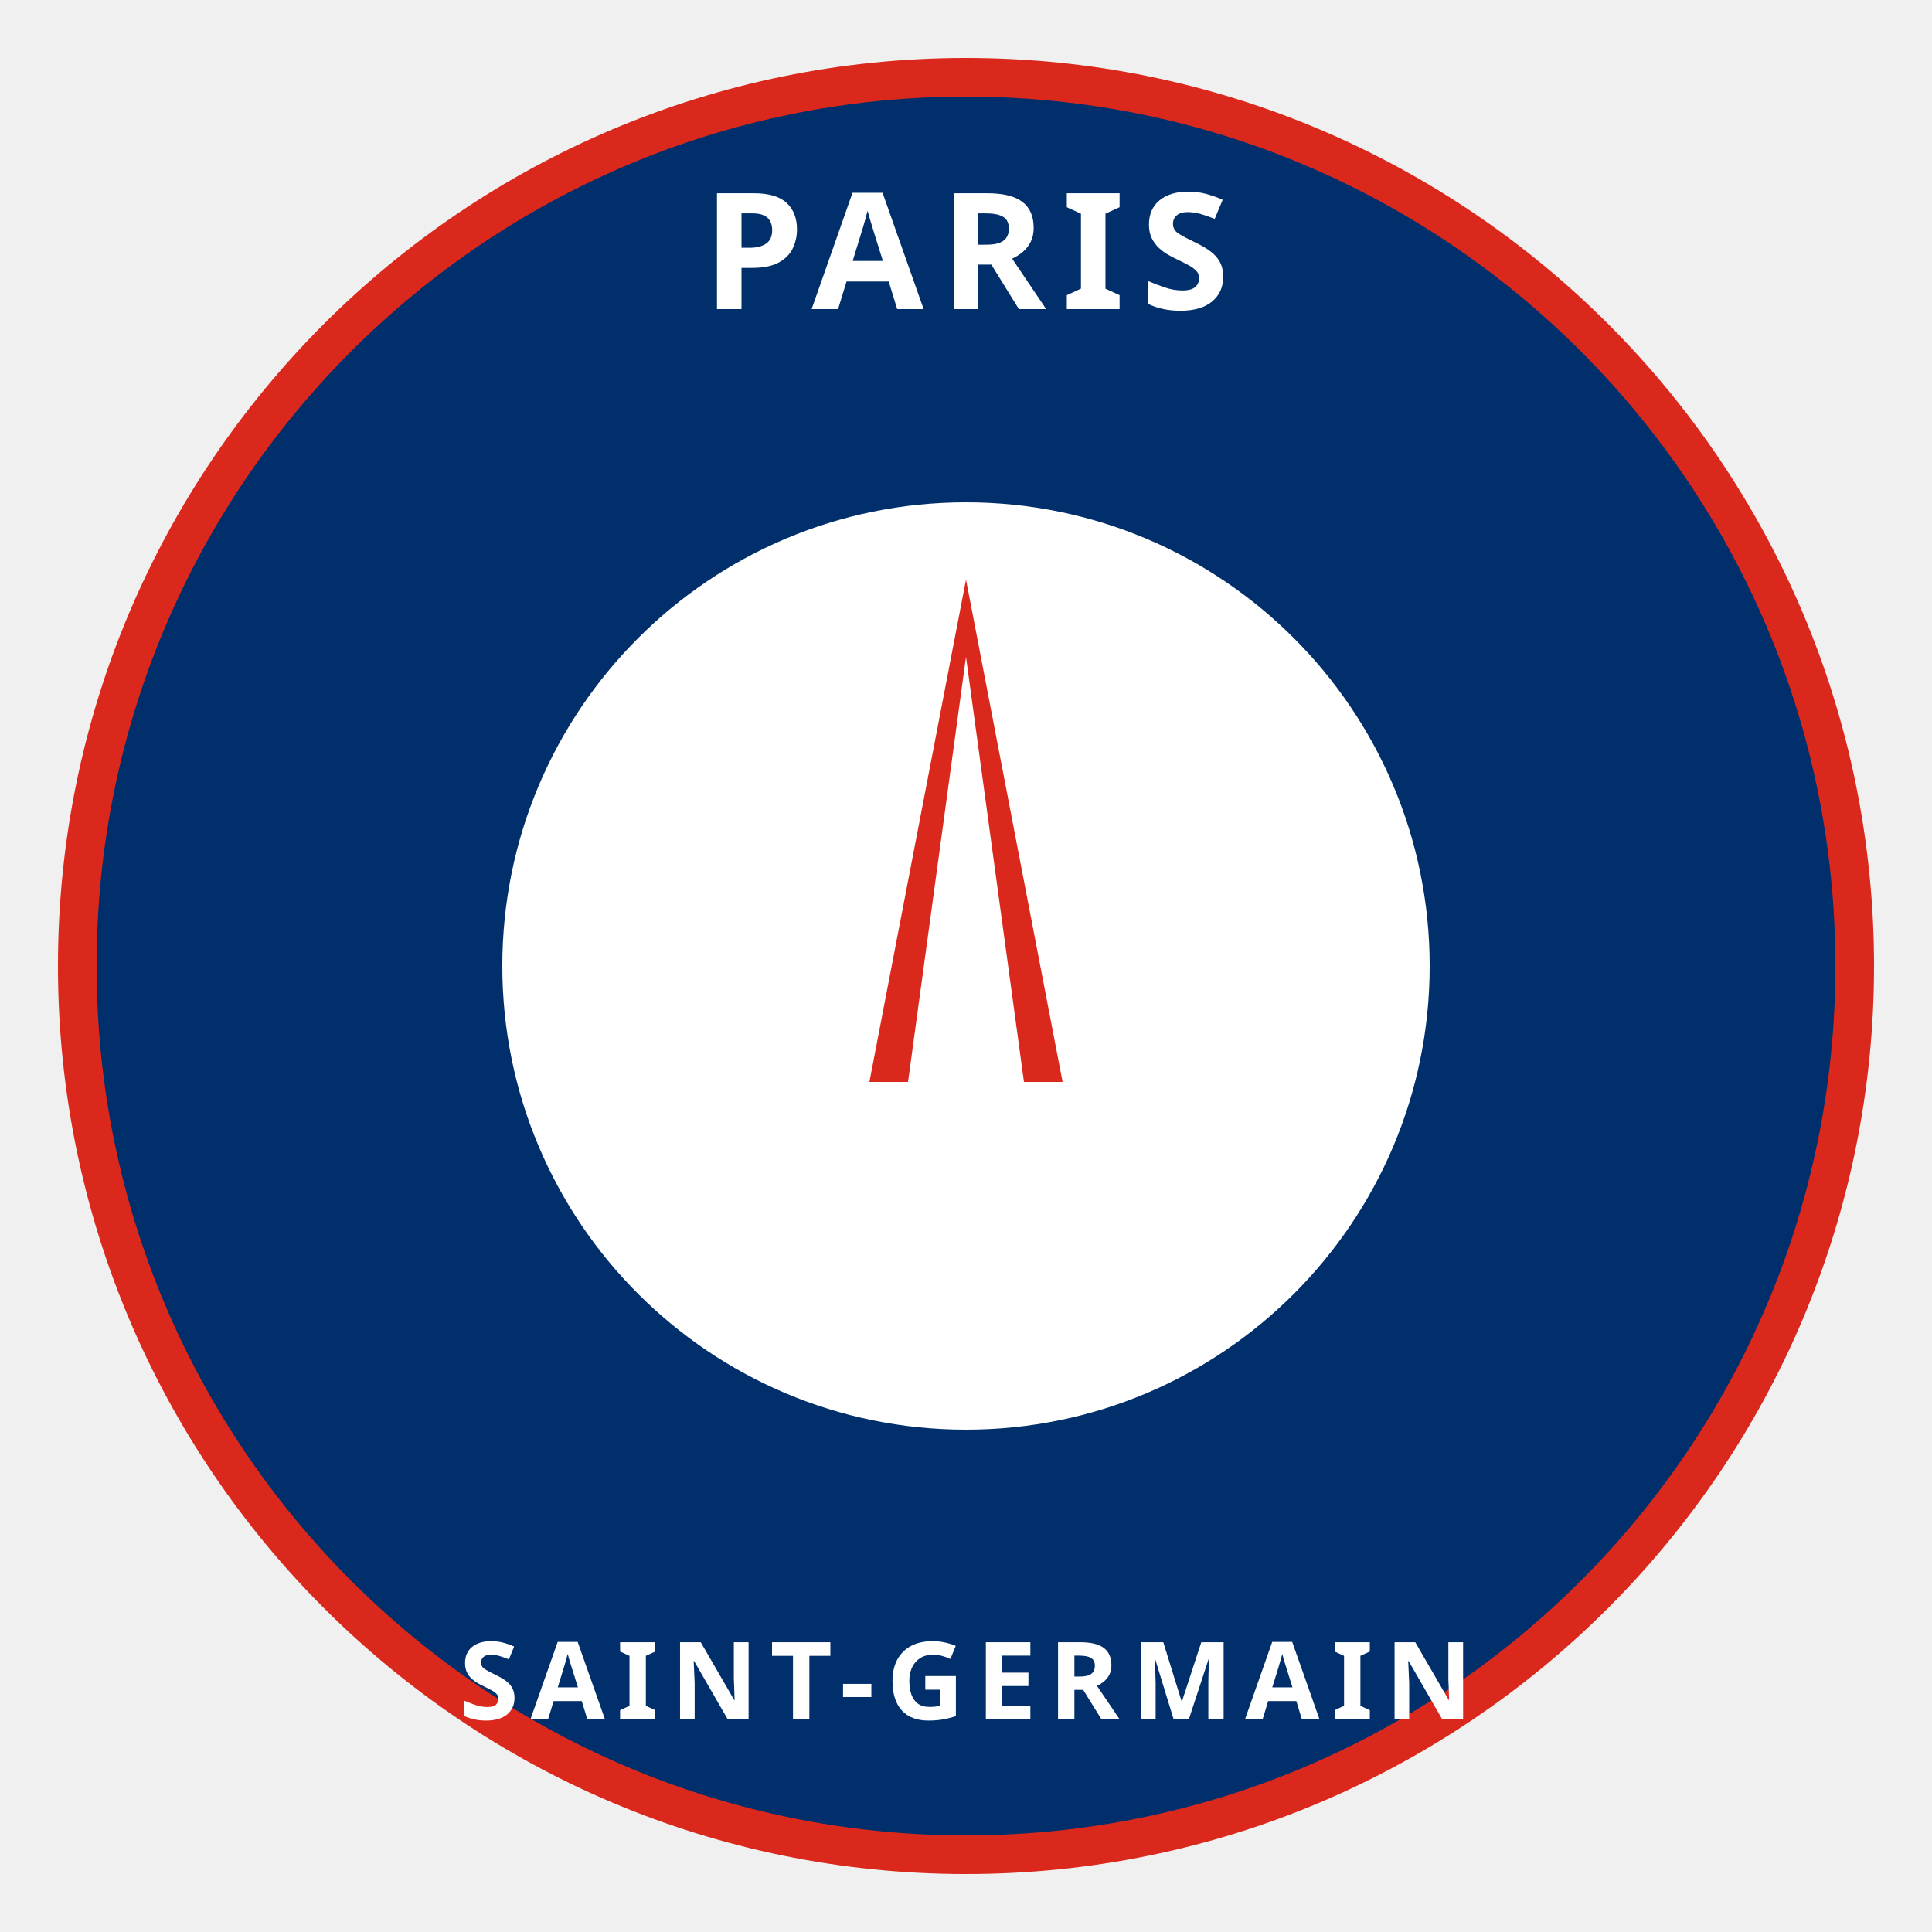
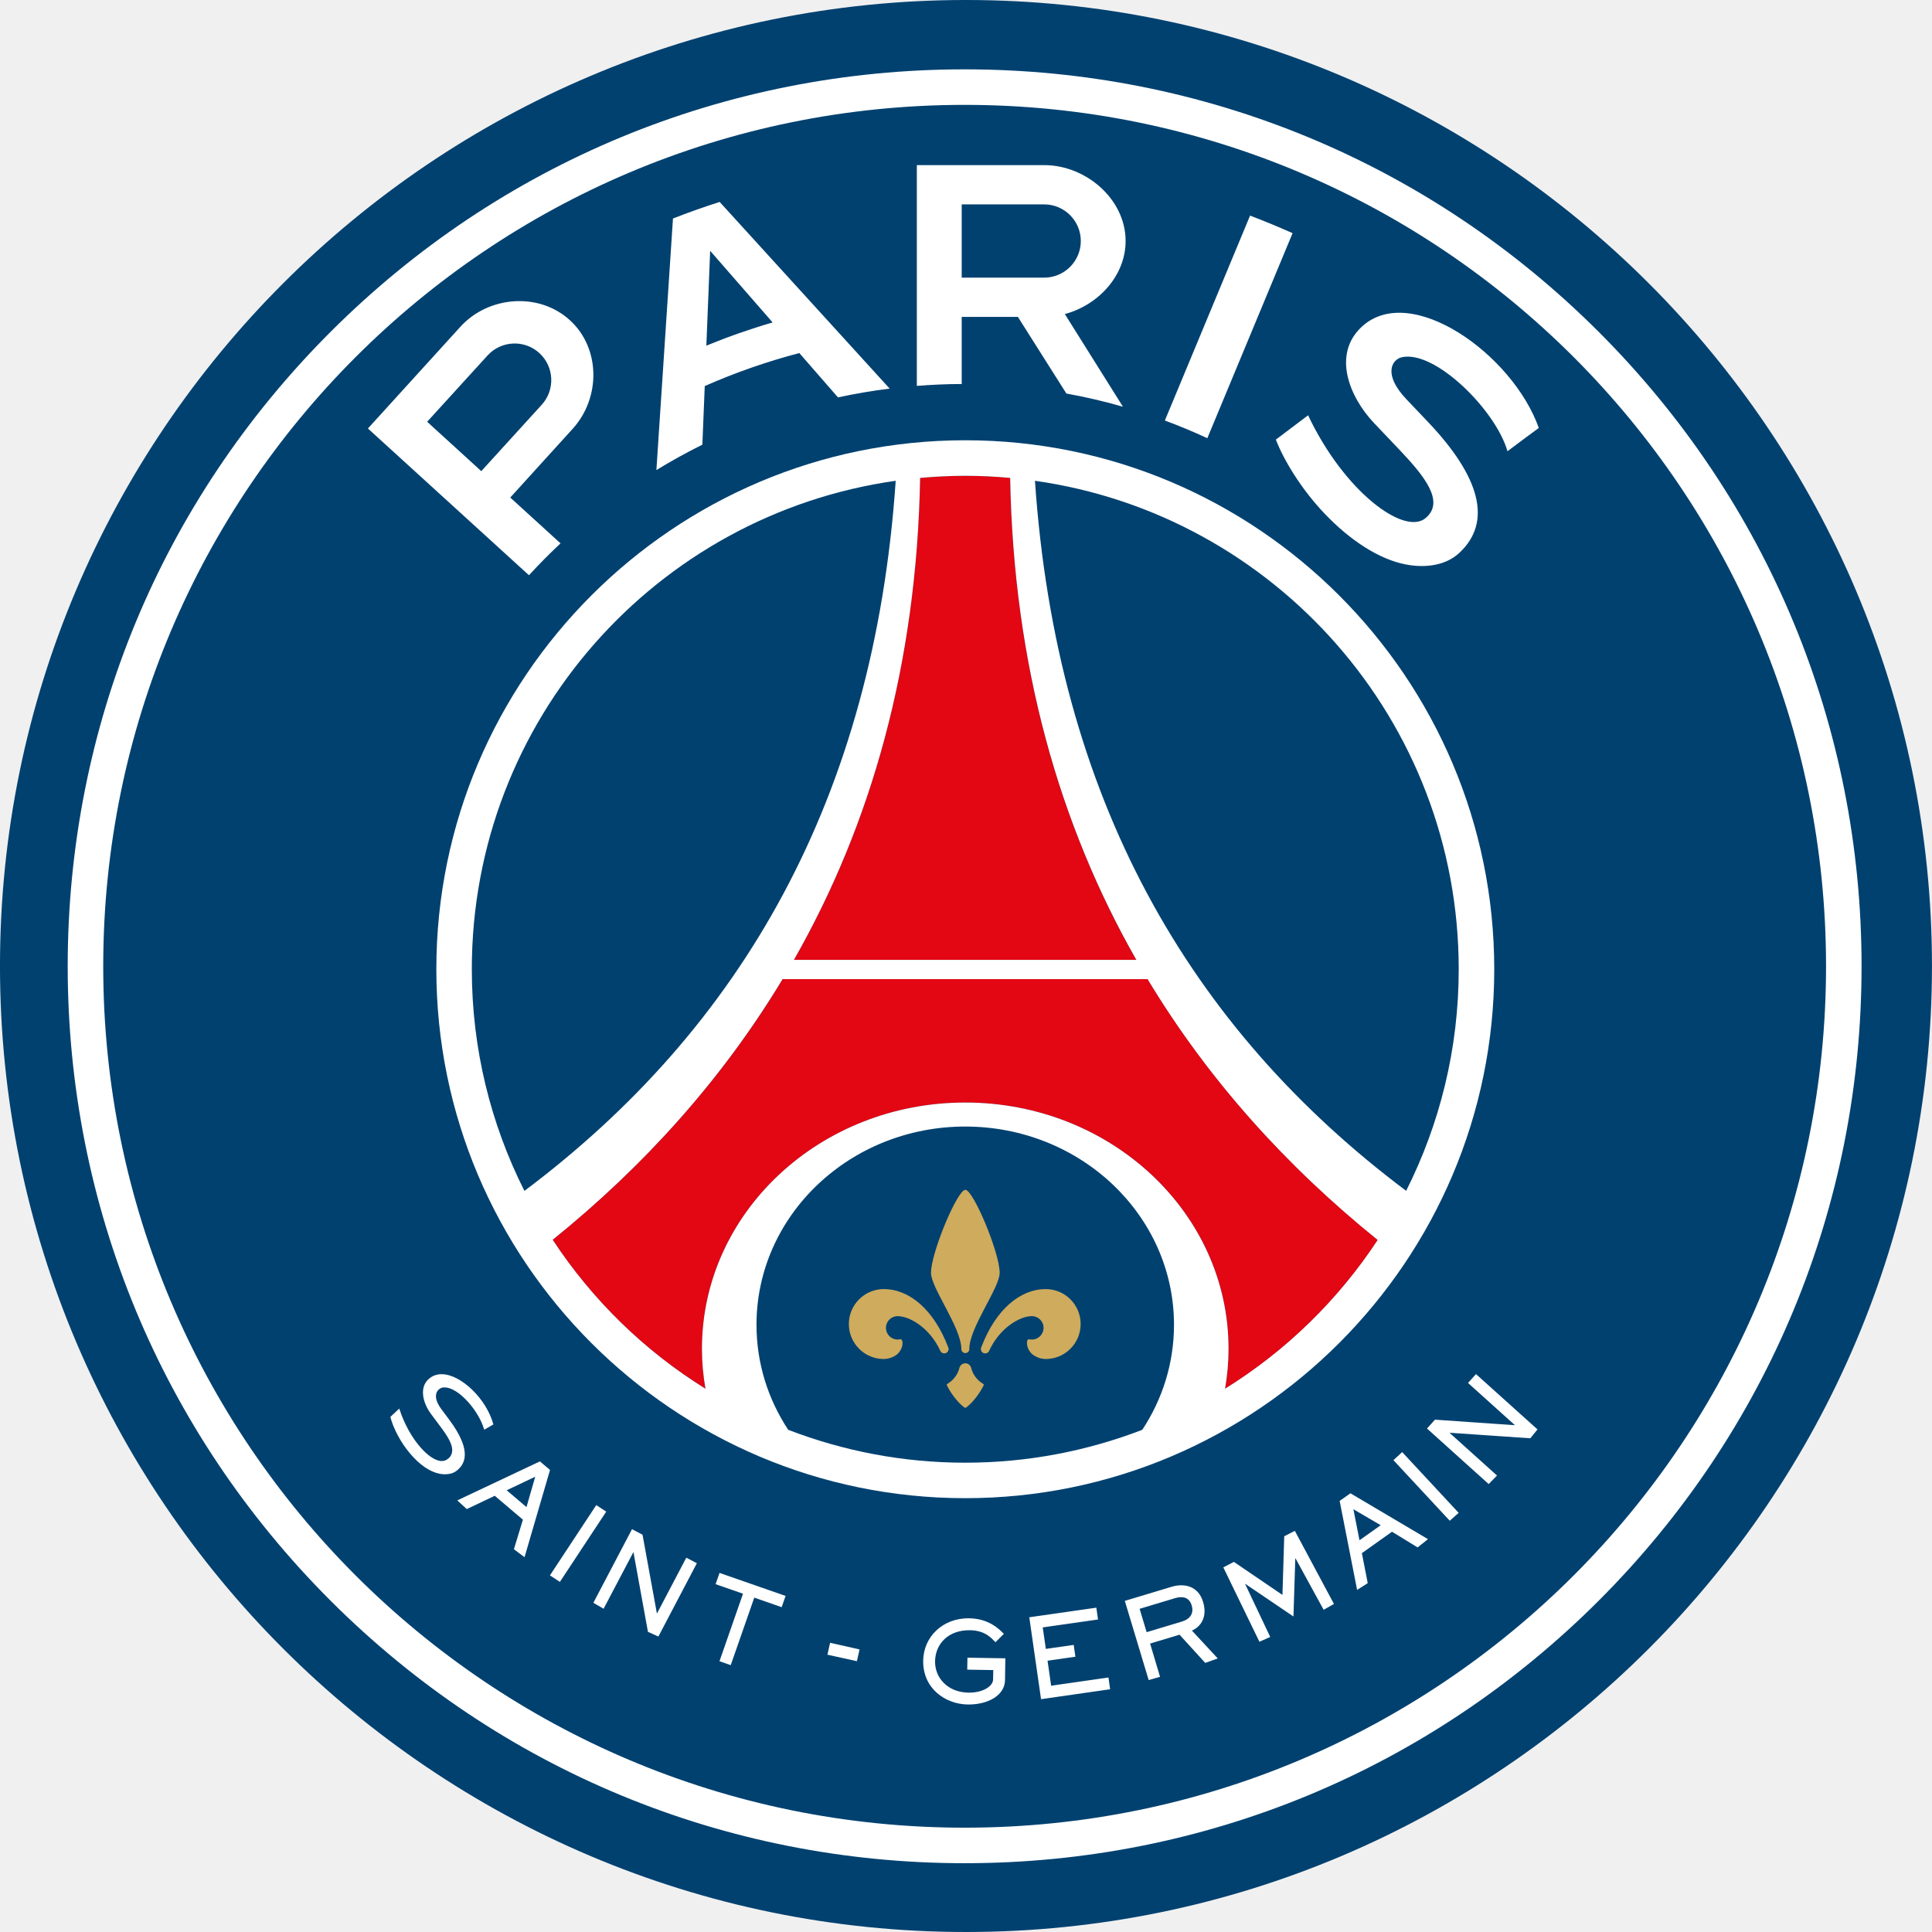
- <svg xmlns="http://www.w3.org/2000/svg" viewBox="0 0 500 500">
-   <circle cx="250" cy="250" r="230" fill="#002F6C" stroke="#DA291C" stroke-width="10" />
-   <circle cx="250" cy="250" r="170" fill="#002F6C" />
-   <circle cx="250" cy="250" r="120" fill="#FFF" />
-   <path d="M250,150 L275,280 L225,280 Z" fill="#DA291C" />
-   <path d="M250,170 L265,280 L235,280 Z" fill="#FFF" />
-   <text x="250" y="80" font-family="'Outfit', sans-serif" font-weight="900" font-size="42" fill="#FFF" text-anchor="middle" letter-spacing="4">PARIS</text>
-   <text x="250" y="445" font-family="'Outfit', sans-serif" font-weight="800" font-size="28" fill="#FFF" text-anchor="middle" letter-spacing="3">SAINT-GERMAIN</text>
+ <svg xmlns="http://www.w3.org/2000/svg" width="79.341mm" height="79.343mm" viewBox="0 0 79.341 79.343" version="1.1" id="svg52435">
+   <defs id="defs52429" />
+   <g id="layer1" transform="translate(105.4385,-55.48916)">
+     <g id="g53273">
+       <path d="m -65.768,55.489 c -21.876,0 -39.671,17.796 -39.671,39.671 0,21.874 17.795,39.672 39.671,39.672 21.874,0 39.671,-17.798 39.671,-39.672 0,-21.874 -17.796,-39.671 -39.671,-39.671" style="fill:#004170;fill-opacity:1;fill-rule:nonzero;stroke:none;stroke-width:1.749" id="path49486" />
+       <path d="m -65.823,58.337 c -9.839,0 -19.089,3.831 -26.047,10.788 -6.957,6.957 -10.788,16.208 -10.788,26.047 0,9.839 3.831,19.087 10.788,26.047 6.957,6.957 16.208,10.788 26.047,10.788 9.839,0 19.089,-3.831 26.047,-10.788 6.957,-6.959 10.788,-16.208 10.788,-26.047 0,-9.839 -3.831,-19.089 -10.788,-26.047 C -46.734,62.168 -55.984,58.337 -65.823,58.337 m 0,1.459 c 19.539,0 35.376,15.839 35.376,35.376 0,19.537 -15.837,35.376 -35.376,35.376 -19.537,0 -35.376,-15.839 -35.376,-35.376 0,-19.537 15.839,-35.376 35.376,-35.376" style="fill:#ffffff;fill-opacity:1;fill-rule:nonzero;stroke:none;stroke-width:1.749" id="path49490" />
+       <path d="m -76.43,69.685 0.156,-3.896 2.566,2.942 c -0.929,0.271 -1.837,0.59 -2.722,0.953 m 0.546,-5.902 c -0.647,0.208 -1.288,0.434 -1.917,0.681 L -78.482,74.794 c 0.612,-0.374 1.242,-0.722 1.888,-1.043 l 0.098,-2.407 c 1.246,-0.549 2.544,-1.004 3.884,-1.356 l 1.587,1.821 c 0.698,-0.15 1.407,-0.273 2.124,-0.36 z m 28.003,6.381 c 1.365,-0.32 3.871,2.171 4.351,3.857 0.399,-0.304 1.286,-0.955 1.286,-0.955 -1.06,-3.016 -5.28,-6.034 -7.284,-4.144 -1.19,1.123 -0.514,2.853 0.523,3.947 l 1.008,1.06 c 1.029,1.083 1.926,2.16 1.1,2.841 -0.88,0.728 -3.341,-1.095 -4.821,-4.225 l -1.324,0.999 c 0.317,0.824 1.03,2.017 1.989,3.026 1.086,1.144 2.271,1.889 3.331,2.098 0.833,0.164 1.664,0.04 2.211,-0.469 1.366,-1.267 0.869,-3.114 -1.277,-5.374 l -0.89,-0.936 c -0.988,-1.041 -0.584,-1.634 -0.201,-1.725 m -40.017,2.647 2.482,-2.724 c 0.558,-0.612 1.511,-0.658 2.125,-0.098 0.612,0.558 0.658,1.511 0.098,2.124 l -2.482,2.726 z m 5.477,4.993 -2.064,-1.881 2.558,-2.817 c 1.158,-1.268 1.158,-3.312 -0.112,-4.468 -1.27,-1.158 -3.338,-0.999 -4.494,0.271 l -3.798,4.178 6.614,6.027 c 0.415,-0.455 0.85,-0.889 1.296,-1.31 m 16.476,-13.92 h 3.387 c 0.829,0 1.504,0.675 1.504,1.504 0,0.829 -0.675,1.504 -1.504,1.504 h -3.387 z m 0,7.377 v -2.757 h 2.307 l 1.991,3.147 c 0.789,0.143 1.564,0.324 2.323,0.542 l -2.386,-3.805 c 1.368,-0.366 2.496,-1.571 2.496,-3 0,-1.718 -1.627,-3.117 -3.345,-3.117 h -5.229 v 9.067 c 0.607,-0.047 1.219,-0.077 1.84,-0.077 z m 10.087,2.225 3.501,-8.42 c -0.574,-0.257 -1.156,-0.497 -1.746,-0.721 l -3.499,8.415 c 0.593,0.219 1.174,0.462 1.744,0.726" style="fill:#ffffff;fill-opacity:1;fill-rule:nonzero;stroke:none;stroke-width:1.749" id="path49510" />
+       <path d="m -58.772,94.91 c -3.168,-5.558 -5.042,-12.12 -5.182,-19.794 -0.607,-0.054 -1.221,-0.087 -1.842,-0.087 -0.626,0 -1.244,0.033 -1.856,0.089 -0.14,7.673 -2.014,14.235 -5.182,19.792 z m 0.464,0.79 h -14.99 c -2.484,4.122 -5.692,7.678 -9.443,10.704 1.622,2.467 3.765,4.559 6.275,6.118 -0.093,-0.535 -0.143,-1.083 -0.143,-1.643 0,-5.584 4.841,-10.111 10.813,-10.111 5.972,0 10.813,4.527 10.813,10.111 0,0.56 -0.051,1.107 -0.143,1.643 2.507,-1.557 4.65,-3.646 6.27,-6.111 -3.754,-3.028 -6.964,-6.586 -9.45,-10.711" style="fill:#e30613;fill-opacity:1;fill-rule:nonzero;stroke:none;stroke-width:1.749" id="path49522" />
+       <path d="m -62.935,75.234 c 9.837,1.391 17.403,9.84 17.403,20.06 0,3.273 -0.78,6.362 -2.159,9.1 -8.929,-6.698 -14.354,-16.138 -15.244,-29.16 m 7.807,37.288 c 0.093,-0.535 0.143,-1.083 0.143,-1.643 0,-5.584 -4.841,-10.111 -10.813,-10.111 -5.972,0 -10.813,4.527 -10.813,10.111 0,0.56 0.051,1.107 0.145,1.643 -2.512,-1.559 -4.655,-3.651 -6.275,-6.118 3.749,-3.026 6.957,-6.583 9.441,-10.704 h 14.99 c 2.486,4.125 5.696,7.683 9.45,10.711 -1.62,2.465 -3.761,4.554 -6.27,6.111 m -3.397,1.686 c -2.258,0.869 -4.708,1.351 -7.272,1.351 -2.563,0 -5.012,-0.481 -7.27,-1.351 -0.824,-1.251 -1.302,-2.727 -1.302,-4.312 0,-4.496 3.838,-8.142 8.572,-8.142 4.736,0 8.574,3.646 8.574,8.142 0,1.585 -0.478,3.061 -1.302,4.312 M -86.062,95.294 c 0,-10.222 7.57,-18.671 17.408,-20.06 -0.89,13.022 -6.317,22.464 -15.248,29.162 -1.379,-2.738 -2.16,-5.827 -2.16,-9.102 m 20.265,-20.265 c 0.623,0 1.235,0.031 1.844,0.087 0.138,7.673 2.014,14.235 5.182,19.792 h -14.063 c 3.17,-5.558 5.043,-12.12 5.183,-19.792 0.611,-0.054 1.23,-0.087 1.854,-0.087 m 0,-1.459 c -11.978,0 -21.722,9.746 -21.722,21.724 0,11.978 9.744,21.722 21.722,21.722 11.978,0 21.724,-9.744 21.724,-21.722 0,-11.978 -9.746,-21.724 -21.724,-21.724" style="fill:#ffffff;fill-opacity:1;fill-rule:nonzero;stroke:none;stroke-width:1.749" id="path49526" />
+       <path d="m -62.496,108.43 c -1.05,0 -2.059,0.845 -2.643,2.388 -0.011,0.021 -0.017,0.047 -0.017,0.073 -0.002,0.098 0.077,0.178 0.175,0.18 0.07,0 0.129,-0.038 0.161,-0.096 v 0 c 0,-0.004 0.002,-0.005 0.002,-0.009 0.002,0 0.002,-0.002 0.002,-0.004 0.448,-0.967 1.281,-1.422 1.753,-1.422 0.266,0 0.481,0.215 0.481,0.481 0,0.266 -0.215,0.481 -0.481,0.481 -0.024,0 -0.063,-0.003 -0.086,-0.007 -0.021,-0.003 -0.072,-0.016 -0.098,0.042 -0.019,0.047 -0.059,0.278 0.147,0.514 0.121,0.136 0.369,0.25 0.605,0.25 0.794,0 1.436,-0.644 1.436,-1.436 0,-0.794 -0.642,-1.436 -1.436,-1.436 m -4.004,2.388 c -0.586,-1.543 -1.595,-2.388 -2.643,-2.388 -0.794,0 -1.436,0.644 -1.436,1.436 0,0.792 0.642,1.436 1.436,1.436 0.236,0 0.485,-0.114 0.605,-0.25 0.206,-0.236 0.166,-0.467 0.145,-0.513 -0.024,-0.059 -0.075,-0.047 -0.096,-0.044 -0.023,0.004 -0.061,0.007 -0.086,0.007 -0.266,0 -0.481,-0.215 -0.481,-0.481 0,-0.264 0.215,-0.479 0.481,-0.479 0.471,0 1.305,0.453 1.751,1.422 0,0.002 0.002,0.002 0.002,0.004 0.002,0.002 0.004,0.004 0.004,0.007 0.03,0.058 0.091,0.098 0.159,0.096 0.1,-0.002 0.178,-0.082 0.177,-0.18 0,-0.026 -0.007,-0.051 -0.017,-0.073 m 2.114,-3.054 c 0,-0.827 -1.083,-3.411 -1.41,-3.411 -0.024,0 -0.051,0.012 -0.08,0.037 -0.395,0.318 -1.331,2.605 -1.331,3.375 0,0.618 1.247,2.244 1.247,3.13 v 0 c 0,0.091 0.073,0.164 0.164,0.164 0.089,0 0.164,-0.073 0.164,-0.164 0,-0.002 -0.002,-0.004 -0.002,-0.005 0.005,-0.885 1.247,-2.509 1.247,-3.124 m -0.69,4.548 c -0.236,-0.145 -0.416,-0.376 -0.481,-0.653 -0.03,-0.105 -0.124,-0.184 -0.24,-0.184 -0.114,0 -0.21,0.079 -0.24,0.184 -0.065,0.276 -0.245,0.507 -0.481,0.653 -0.044,0.026 -0.047,0.045 -0.03,0.079 0.143,0.285 0.387,0.639 0.684,0.878 0.042,0.033 0.058,0.035 0.066,0.035 0.011,0 0.024,-0.002 0.066,-0.035 0.299,-0.24 0.541,-0.593 0.684,-0.878 0.017,-0.033 0.014,-0.052 -0.03,-0.079" style="fill:#ceab5d;fill-opacity:1;fill-rule:nonzero;stroke:none;stroke-width:1.749" id="path49542" />
+       <path d="m -70.247,123.71 -1.211,-0.266 0.11,-0.49 1.209,0.273 z m -14.933,-9.732 c -0.278,-1.037 -1.33,-2.054 -2.124,-2.054 -0.178,0 -0.336,0.051 -0.472,0.152 -0.161,0.119 -0.255,0.278 -0.283,0.471 -0.045,0.304 0.077,0.688 0.329,1.022 l 0.362,0.485 c 0.28,0.374 0.551,0.766 0.493,1.076 -0.021,0.124 -0.091,0.224 -0.208,0.299 -0.063,0.042 -0.136,0.061 -0.219,0.061 -0.492,0 -1.323,-0.875 -1.732,-2.131 l -0.009,-0.023 -0.357,0.336 -0.007,0.007 0.002,0.007 c 0.08,0.315 0.294,0.822 0.653,1.303 0.378,0.504 0.808,0.854 1.212,0.983 0.131,0.042 0.259,0.063 0.381,0.063 0.177,0 0.334,-0.045 0.453,-0.131 0.196,-0.145 0.313,-0.327 0.345,-0.544 0.061,-0.401 -0.152,-0.931 -0.632,-1.571 l -0.32,-0.429 c -0.255,-0.341 -0.245,-0.563 -0.191,-0.689 0.049,-0.11 0.15,-0.187 0.266,-0.201 0.017,-0.002 0.037,-0.002 0.056,-0.002 0.583,0 1.408,0.967 1.623,1.718 l 0.005,0.018 0.017,-0.009 c 0.121,-0.07 0.261,-0.15 0.348,-0.199 l 0.011,-0.007 z m 32.918,4.38 -0.436,0.222 -0.073,2.409 -1.993,-1.356 -0.436,0.224 1.483,3.056 0.444,-0.198 -1.03,-2.173 0.009,-0.005 1.975,1.338 0.075,-2.383 0.009,-0.005 1.156,2.113 0.423,-0.24 z m 5.755,-4.566 3.271,0.226 0.005,-0.007 -1.919,-1.727 0.327,-0.364 2.526,2.272 -0.294,0.364 -3.305,-0.226 -0.007,0.007 1.944,1.749 -0.343,0.35 -2.533,-2.281 z m -1.347,1.331 2.32,2.496 -0.366,0.324 -2.313,-2.488 z m -2.003,2.348 0.25,1.274 0.871,-0.619 z m 3.063,1.228 -0.427,0.339 -1.051,-0.644 -1.237,0.88 0.24,1.232 -0.436,0.278 -0.717,-3.656 0.443,-0.313 z m -11.843,2.861 0.289,0.959 1.448,-0.436 c 0.352,-0.107 0.497,-0.348 0.401,-0.665 -0.11,-0.369 -0.42,-0.376 -0.689,-0.294 z m 1.309,-0.904 c 0.52,-0.157 1.099,-0.042 1.298,0.621 0.213,0.707 -0.192,1.071 -0.46,1.176 l 1.062,1.144 -0.514,0.184 -1.055,-1.158 -1.209,0.364 0.408,1.366 -0.467,0.133 -0.98,-3.252 z m -3.087,0.857 0.07,0.485 -2.271,0.325 0.128,0.883 1.144,-0.164 0.07,0.485 -1.144,0.164 0.147,1.027 2.355,-0.338 0.068,0.483 -2.837,0.408 -0.483,-3.364 z m -5.293,2.054 1.557,0.025 -0.014,0.903 c -0.011,0.611 -0.688,1.008 -1.539,0.994 -0.904,-0.016 -1.84,-0.651 -1.821,-1.805 0.014,-0.969 0.801,-1.753 1.889,-1.735 0.81,0.012 1.23,0.444 1.424,0.639 l -0.345,0.343 c -0.164,-0.166 -0.422,-0.481 -1.037,-0.492 -0.903,-0.016 -1.433,0.565 -1.443,1.275 -0.012,0.667 0.504,1.272 1.365,1.288 0.59,0.009 1.015,-0.257 1.018,-0.546 l 0.007,-0.38 -1.069,-0.018 z m -7.468,-2.537 -0.161,0.462 -1.125,-0.392 -0.967,2.773 -0.462,-0.161 0.966,-2.773 -1.125,-0.392 0.161,-0.462 z m -5.875,-2.513 0.588,3.224 0.009,0.004 1.2,-2.285 0.434,0.227 -1.58,3.011 -0.429,-0.194 -0.593,-3.263 -0.007,-0.004 -1.221,2.32 -0.42,-0.245 1.587,-3.023 z m -1.491,-0.949 -1.903,2.886 -0.409,-0.268 1.903,-2.886 z m -2.916,-1.433 -1.172,0.556 0.813,0.691 z m -0.439,3.305 -0.436,-0.327 0.369,-1.214 -1.156,-0.981 -1.149,0.546 -0.39,-0.357 3.394,-1.602 0.415,0.352 z" style="fill:#ffffff;fill-opacity:1;fill-rule:nonzero;stroke:none;stroke-width:1.749" id="path49594" />
+     </g>
+   </g>
</svg>
